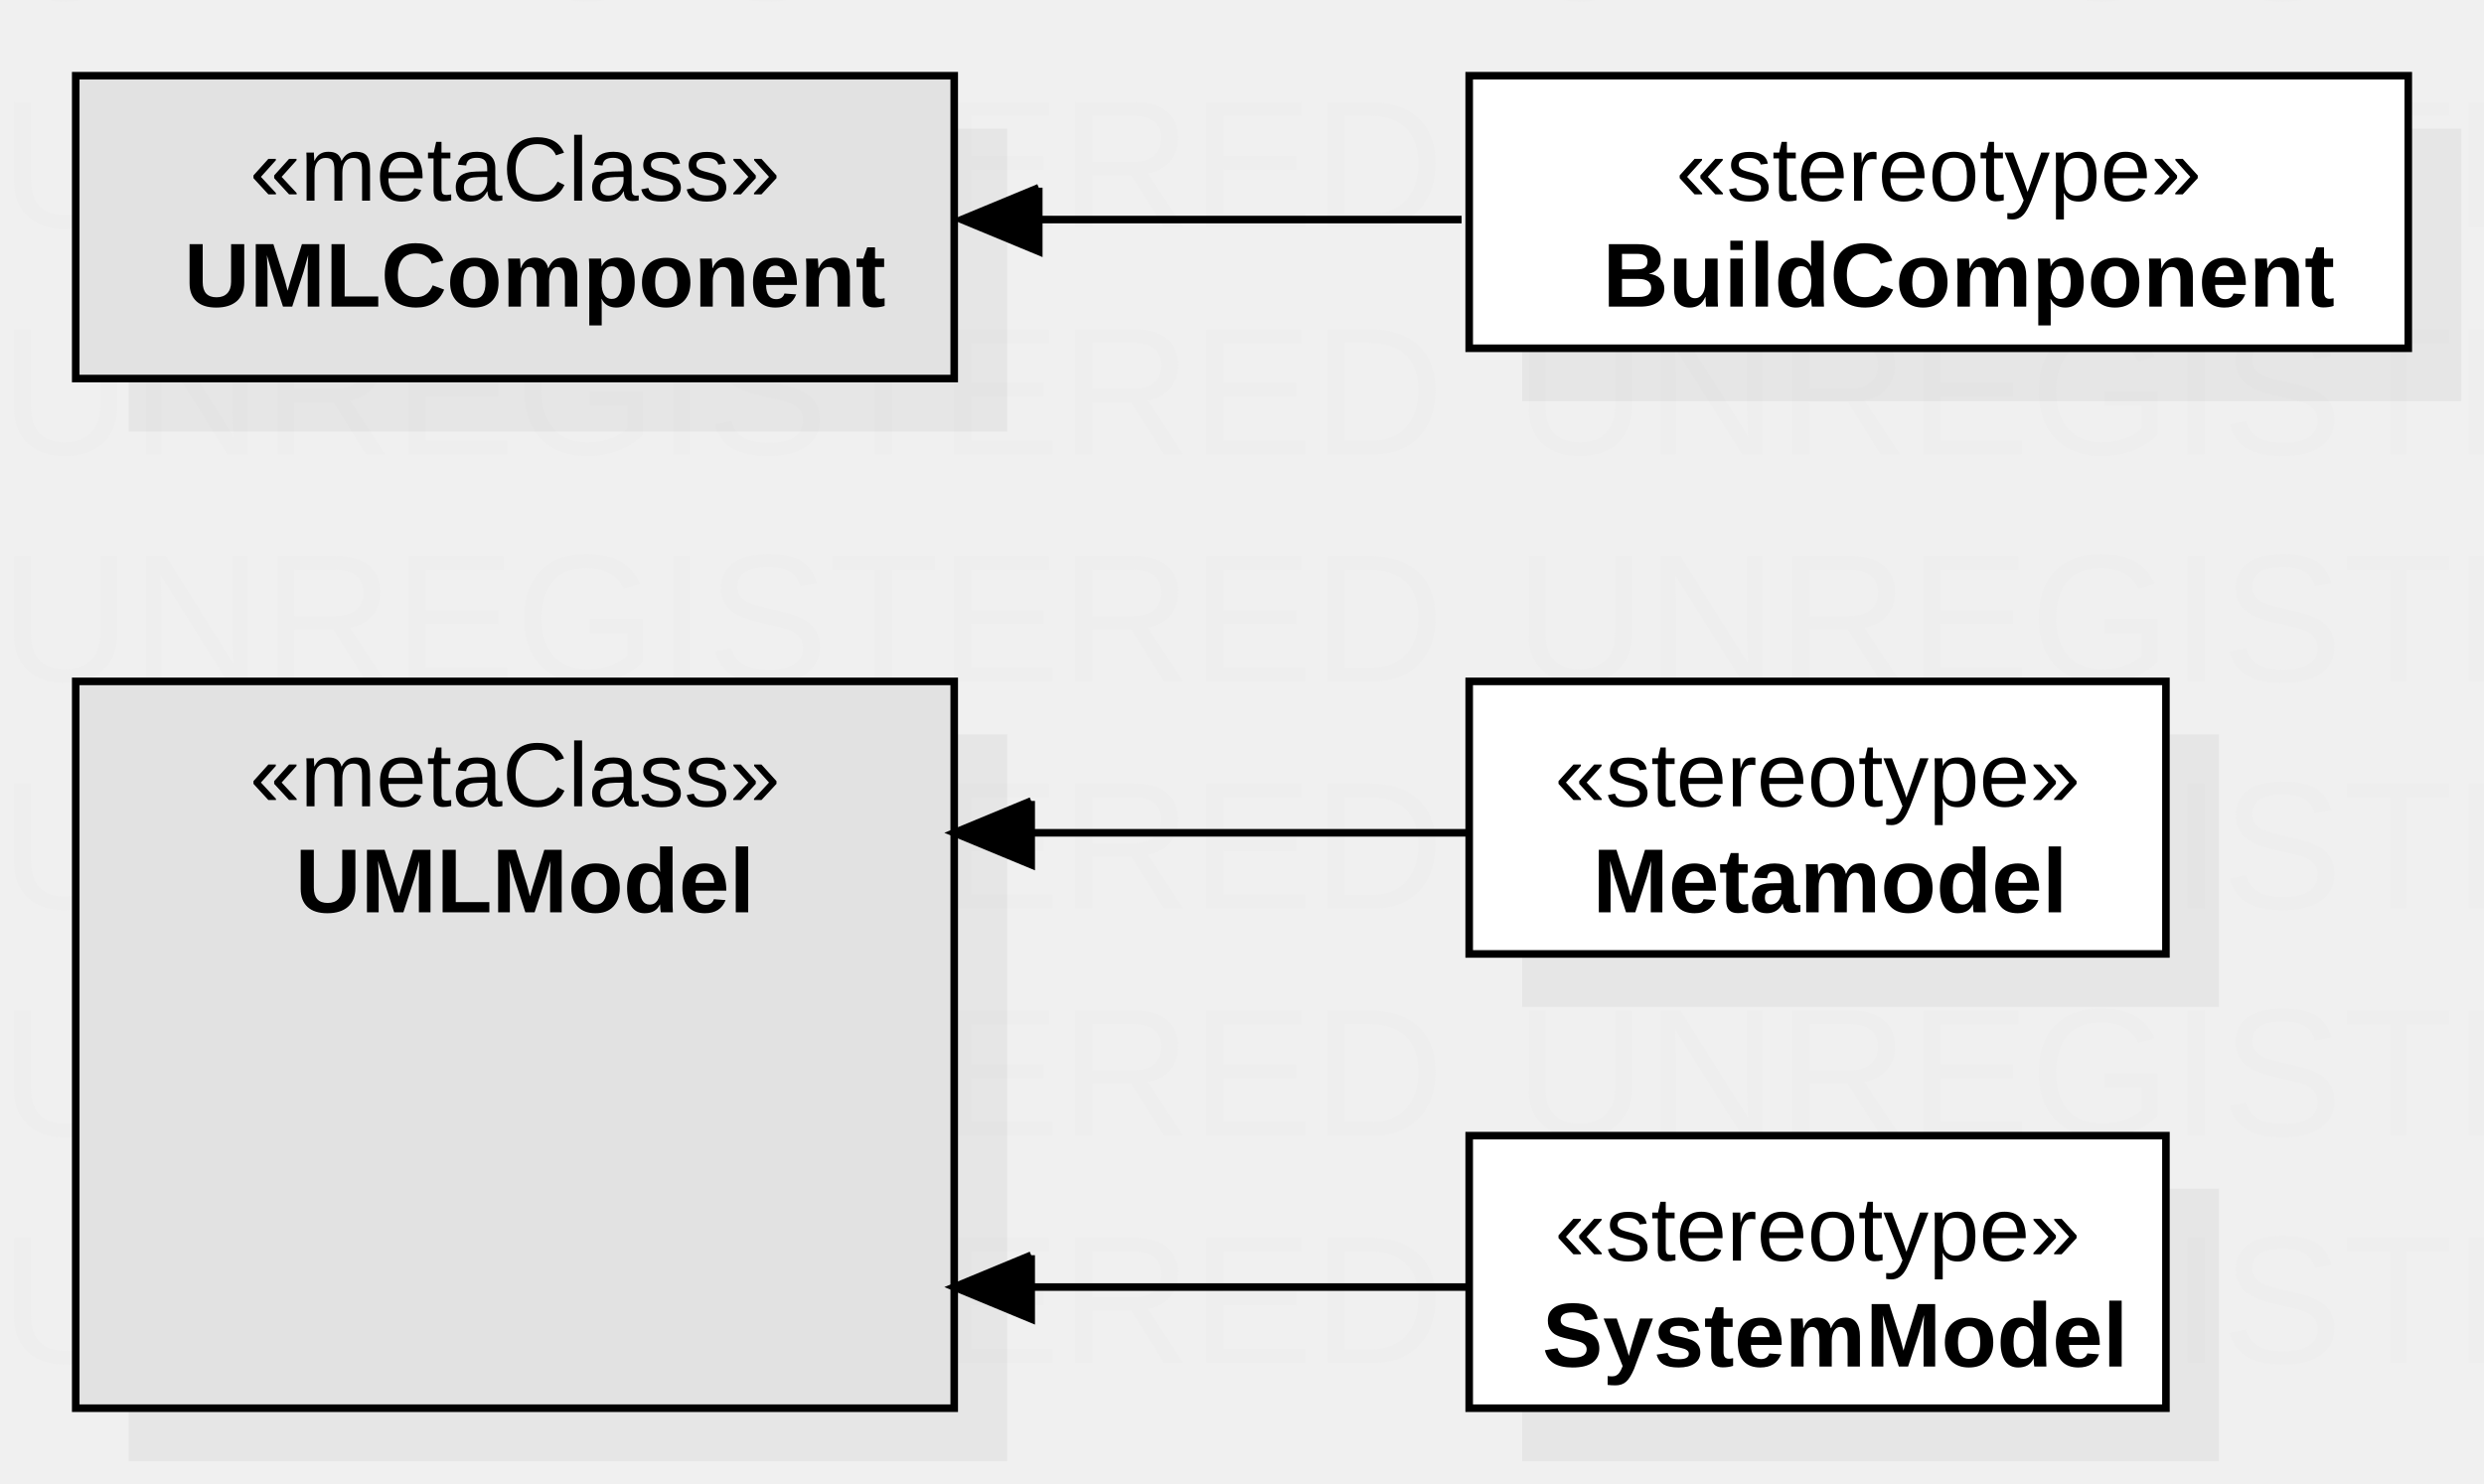
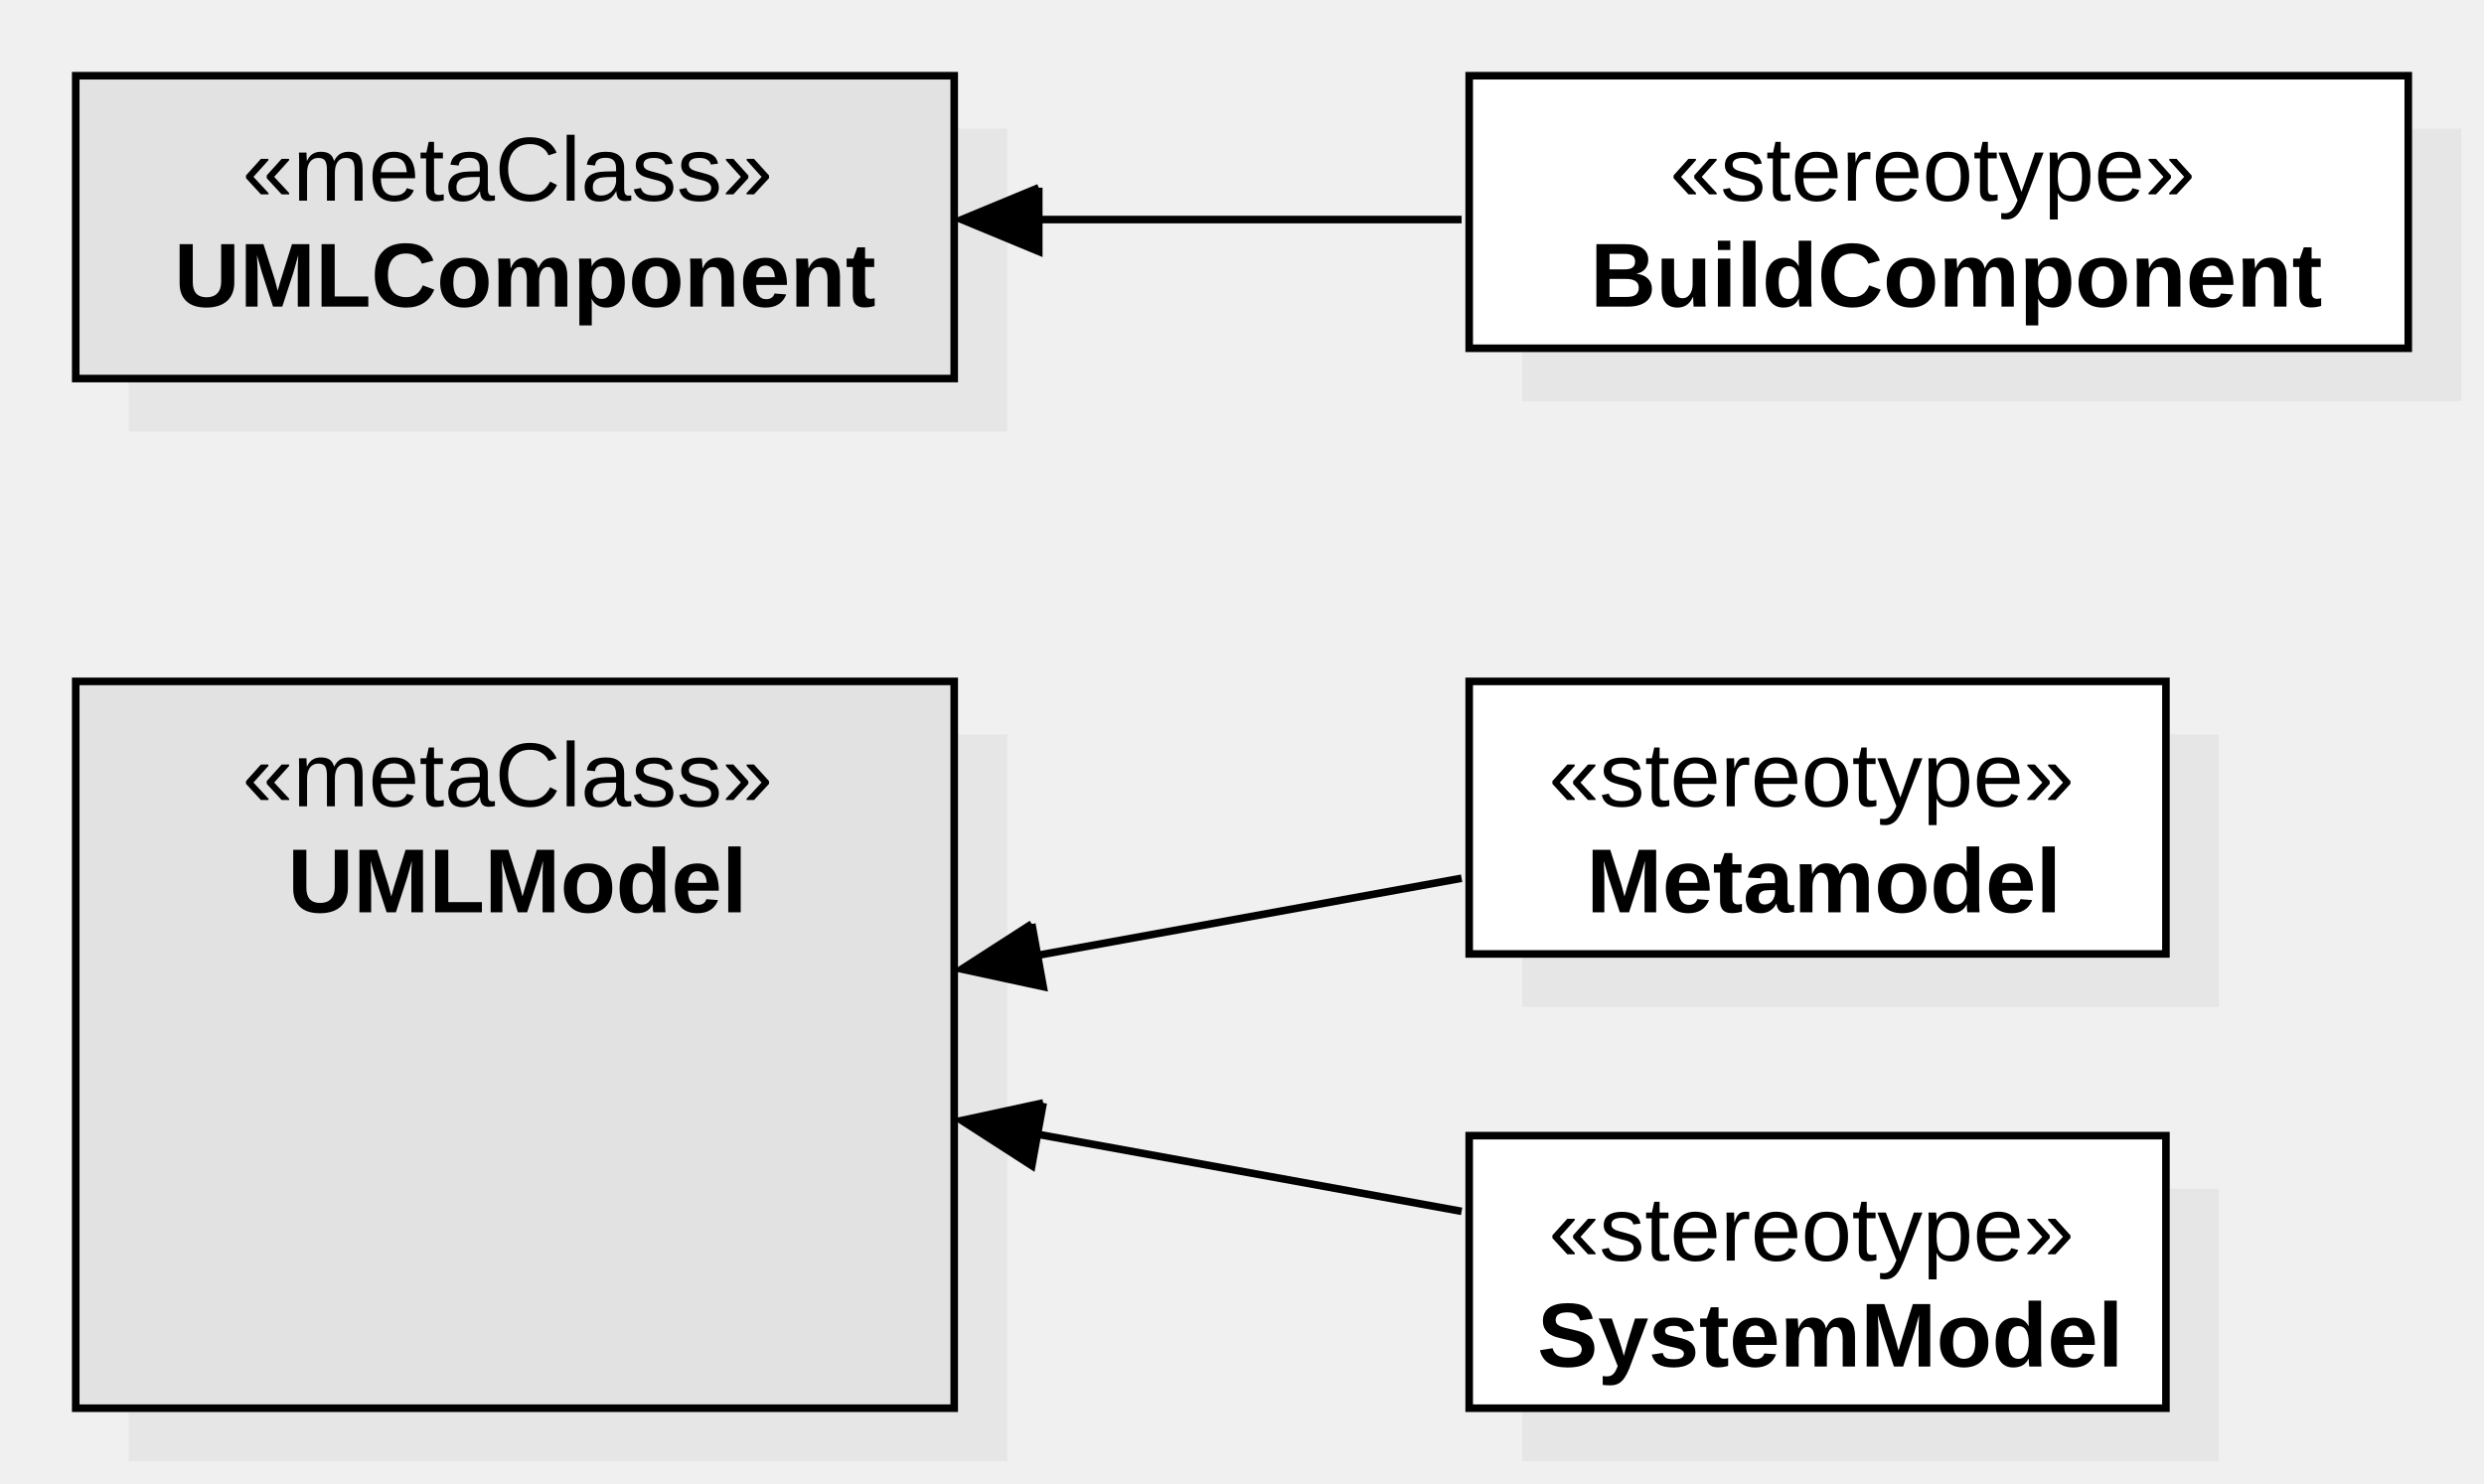
<svg xmlns="http://www.w3.org/2000/svg" version="1.1" width="328" height="196">
  <defs />
  <g>
-     <text fill="#eeeeee" stroke="none" font-family="Arial" font-size="24px" font-style="normal" font-weight="normal" text-decoration="none" x="0" y="0">UNREGISTERED</text>
-     <text fill="#eeeeee" stroke="none" font-family="Arial" font-size="24px" font-style="normal" font-weight="normal" text-decoration="none" x="0" y="30">UNREGISTERED</text>
-     <text fill="#eeeeee" stroke="none" font-family="Arial" font-size="24px" font-style="normal" font-weight="normal" text-decoration="none" x="0" y="60">UNREGISTERED</text>
-     <text fill="#eeeeee" stroke="none" font-family="Arial" font-size="24px" font-style="normal" font-weight="normal" text-decoration="none" x="0" y="90">UNREGISTERED</text>
-     <text fill="#eeeeee" stroke="none" font-family="Arial" font-size="24px" font-style="normal" font-weight="normal" text-decoration="none" x="0" y="120">UNREGISTERED</text>
-     <text fill="#eeeeee" stroke="none" font-family="Arial" font-size="24px" font-style="normal" font-weight="normal" text-decoration="none" x="0" y="150">UNREGISTERED</text>
-     <text fill="#eeeeee" stroke="none" font-family="Arial" font-size="24px" font-style="normal" font-weight="normal" text-decoration="none" x="0" y="180">UNREGISTERED</text>
-     <text fill="#eeeeee" stroke="none" font-family="Arial" font-size="24px" font-style="normal" font-weight="normal" text-decoration="none" x="200" y="0">UNREGISTERED</text>
-     <text fill="#eeeeee" stroke="none" font-family="Arial" font-size="24px" font-style="normal" font-weight="normal" text-decoration="none" x="200" y="30">UNREGISTERED</text>
-     <text fill="#eeeeee" stroke="none" font-family="Arial" font-size="24px" font-style="normal" font-weight="normal" text-decoration="none" x="200" y="60">UNREGISTERED</text>
-     <text fill="#eeeeee" stroke="none" font-family="Arial" font-size="24px" font-style="normal" font-weight="normal" text-decoration="none" x="200" y="90">UNREGISTERED</text>
-     <text fill="#eeeeee" stroke="none" font-family="Arial" font-size="24px" font-style="normal" font-weight="normal" text-decoration="none" x="200" y="120">UNREGISTERED</text>
-     <text fill="#eeeeee" stroke="none" font-family="Arial" font-size="24px" font-style="normal" font-weight="normal" text-decoration="none" x="200" y="150">UNREGISTERED</text>
-     <text fill="#eeeeee" stroke="none" font-family="Arial" font-size="24px" font-style="normal" font-weight="normal" text-decoration="none" x="200" y="180">UNREGISTERED</text>
    <g transform="translate(-30,-26) scale(1,1)">
      <rect fill="#C0C0C0" stroke="none" x="47" y="123" width="116" height="96" opacity="0.2" />
    </g>
    <g transform="translate(-30,-26) scale(1,1)">
      <rect fill="#e2e2e2" stroke="none" x="40" y="116" width="116" height="96" />
    </g>
    <g transform="translate(-30,-26) scale(1,1)">
      <path fill="none" stroke="#000000" d="M 40 116 L 156 116 L 156 212 L 40 212 L 40 116 Z Z" stroke-miterlimit="10" />
    </g>
    <g transform="translate(-30,-26) scale(1,1)">
      <g>
        <path fill="none" stroke="none" />
-         <text fill="#000000" stroke="none" font-family="Arial" font-size="12px" font-style="normal" font-weight="normal" text-decoration="none" x="62.984" y="132.5">«metaClass»</text>
+         <text fill="#000000" stroke="none" font-family="Arial" font-size="12px" font-style="normal" font-weight="normal" text-decoration="none" x="62" y="132.5">«metaClass»</text>
      </g>
    </g>
    <g transform="translate(-30,-26) scale(1,1)">
      <g>
        <path fill="none" stroke="none" />
-         <text fill="#000000" stroke="none" font-family="Arial" font-size="12px" font-style="normal" font-weight="bold" text-decoration="none" x="68.99" y="146.5">UMLModel</text>
+         <text fill="#000000" stroke="none" font-family="Arial" font-size="12px" font-style="normal" font-weight="bold" text-decoration="none" x="68" y="146.5">UMLModel</text>
      </g>
    </g>
    <g transform="translate(-30,-26) scale(1,1)">
      <rect fill="#C0C0C0" stroke="none" x="231" y="43" width="124" height="36" opacity="0.2" />
    </g>
    <g transform="translate(-30,-26) scale(1,1)">
      <rect fill="#ffffff" stroke="none" x="224" y="36" width="124" height="36" />
    </g>
    <g transform="translate(-30,-26) scale(1,1)">
      <path fill="none" stroke="#000000" d="M 224 36 L 348 36 L 348 72 L 224 72 L 224 36 Z Z" stroke-miterlimit="10" />
    </g>
    <g transform="translate(-30,-26) scale(1,1)">
      <g>
        <path fill="none" stroke="none" />
-         <text fill="#000000" stroke="none" font-family="Arial" font-size="12px" font-style="normal" font-weight="normal" text-decoration="none" x="251.31" y="52.5">«stereotype»</text>
+         <text fill="#000000" stroke="none" font-family="Arial" font-size="12px" font-style="normal" font-weight="normal" text-decoration="none" x="250.5" y="52.5">«stereotype»</text>
      </g>
    </g>
    <g transform="translate(-30,-26) scale(1,1)">
      <g>
        <path fill="none" stroke="none" />
-         <text fill="#000000" stroke="none" font-family="Arial" font-size="12px" font-style="normal" font-weight="bold" text-decoration="none" x="241.639" y="66.5">BuildComponent</text>
+         <text fill="#000000" stroke="none" font-family="Arial" font-size="12px" font-style="normal" font-weight="bold" text-decoration="none" x="240" y="66.5">BuildComponent</text>
      </g>
    </g>
    <g transform="translate(-30,-26) scale(1,1)">
      <rect fill="#C0C0C0" stroke="none" x="231" y="123" width="92" height="36" opacity="0.2" />
    </g>
    <g transform="translate(-30,-26) scale(1,1)">
      <rect fill="#ffffff" stroke="none" x="224" y="116" width="92" height="36" />
    </g>
    <g transform="translate(-30,-26) scale(1,1)">
      <path fill="none" stroke="#000000" d="M 224 116 L 316 116 L 316 152 L 224 152 L 224 116 Z Z" stroke-miterlimit="10" />
    </g>
    <g transform="translate(-30,-26) scale(1,1)">
      <g>
        <path fill="none" stroke="none" />
-         <text fill="#000000" stroke="none" font-family="Arial" font-size="12px" font-style="normal" font-weight="normal" text-decoration="none" x="235.31" y="132.5">«stereotype»</text>
+         <text fill="#000000" stroke="none" font-family="Arial" font-size="12px" font-style="normal" font-weight="normal" text-decoration="none" x="234.5" y="132.5">«stereotype»</text>
      </g>
    </g>
    <g transform="translate(-30,-26) scale(1,1)">
      <g>
        <path fill="none" stroke="none" />
-         <text fill="#000000" stroke="none" font-family="Arial" font-size="12px" font-style="normal" font-weight="bold" text-decoration="none" x="240.319" y="146.5">Metamodel</text>
+         <text fill="#000000" stroke="none" font-family="Arial" font-size="12px" font-style="normal" font-weight="bold" text-decoration="none" x="239.5" y="146.5">Metamodel</text>
      </g>
    </g>
    <g transform="translate(-30,-26) scale(1,1)">
      <rect fill="#C0C0C0" stroke="none" x="231" y="183" width="92" height="36" opacity="0.2" />
    </g>
    <g transform="translate(-30,-26) scale(1,1)">
      <rect fill="#ffffff" stroke="none" x="224" y="176" width="92" height="36" />
    </g>
    <g transform="translate(-30,-26) scale(1,1)">
      <path fill="none" stroke="#000000" d="M 224 176 L 316 176 L 316 212 L 224 212 L 224 176 Z Z" stroke-miterlimit="10" />
    </g>
    <g transform="translate(-30,-26) scale(1,1)">
      <g>
        <path fill="none" stroke="none" />
-         <text fill="#000000" stroke="none" font-family="Arial" font-size="12px" font-style="normal" font-weight="normal" text-decoration="none" x="235.31" y="192.5">«stereotype»</text>
+         <text fill="#000000" stroke="none" font-family="Arial" font-size="12px" font-style="normal" font-weight="normal" text-decoration="none" x="234.5" y="192.5">«stereotype»</text>
      </g>
    </g>
    <g transform="translate(-30,-26) scale(1,1)">
      <g>
        <path fill="none" stroke="none" />
-         <text fill="#000000" stroke="none" font-family="Arial" font-size="12px" font-style="normal" font-weight="bold" text-decoration="none" x="233.654" y="206.5">SystemModel</text>
+         <text fill="#000000" stroke="none" font-family="Arial" font-size="12px" font-style="normal" font-weight="bold" text-decoration="none" x="233" y="206.5">SystemModel</text>
      </g>
    </g>
    <g transform="translate(-30,-26) scale(1,1)">
-       <path fill="none" stroke="#000000" d="M 224 136 L 156 136" stroke-miterlimit="10" />
+       <path fill="none" stroke="#000000" d="M 223 142 L 157 154" stroke-miterlimit="10" />
    </g>
    <g transform="translate(-30,-26) scale(1,1)">
-       <path fill="#000000" stroke="none" d="M 166.163 131.79 L 156 136 L 166.163 140.21" />
+       <path fill="#000000" stroke="none" d="M 166.246 148.04 L 157 154 L 167.752 156.324" />
    </g>
    <g transform="translate(-30,-26) scale(1,1)">
-       <path fill="none" stroke="#000000" d="M 166.163 131.79 L 156 136 L 166.163 140.21 L 166.163 131.79" stroke-miterlimit="10" />
+       <path fill="none" stroke="#000000" d="M 166.246 148.04 L 157 154 L 167.752 156.324 L 166.246 148.04" stroke-miterlimit="10" />
    </g>
    <g transform="translate(-30,-26) scale(1,1)">
-       <path fill="none" stroke="#000000" d="M 224 196 L 156 196" stroke-miterlimit="10" />
+       <path fill="none" stroke="#000000" d="M 223 186 L 157 174" stroke-miterlimit="10" />
    </g>
    <g transform="translate(-30,-26) scale(1,1)">
-       <path fill="#000000" stroke="none" d="M 166.163 191.79 L 156 196 L 166.163 200.21" />
+       <path fill="#000000" stroke="none" d="M 167.752 171.676 L 157 174 L 166.246 179.96" />
    </g>
    <g transform="translate(-30,-26) scale(1,1)">
-       <path fill="none" stroke="#000000" d="M 166.163 191.79 L 156 196 L 166.163 200.21 L 166.163 191.79" stroke-miterlimit="10" />
+       <path fill="none" stroke="#000000" d="M 167.752 171.676 L 157 174 L 166.246 179.96 L 167.752 171.676" stroke-miterlimit="10" />
    </g>
    <g transform="translate(-30,-26) scale(1,1)">
      <rect fill="#C0C0C0" stroke="none" x="47" y="43" width="116" height="40" opacity="0.2" />
    </g>
    <g transform="translate(-30,-26) scale(1,1)">
      <rect fill="#e2e2e2" stroke="none" x="40" y="36" width="116" height="40" />
    </g>
    <g transform="translate(-30,-26) scale(1,1)">
      <path fill="none" stroke="#000000" d="M 40 36 L 156 36 L 156 76 L 40 76 L 40 36 Z Z" stroke-miterlimit="10" />
    </g>
    <g transform="translate(-30,-26) scale(1,1)">
      <g>
        <path fill="none" stroke="none" />
-         <text fill="#000000" stroke="none" font-family="Arial" font-size="12px" font-style="normal" font-weight="normal" text-decoration="none" x="62.984" y="52.5">«metaClass»</text>
+         <text fill="#000000" stroke="none" font-family="Arial" font-size="12px" font-style="normal" font-weight="normal" text-decoration="none" x="62" y="52.5">«metaClass»</text>
      </g>
    </g>
    <g transform="translate(-30,-26) scale(1,1)">
      <g>
        <path fill="none" stroke="none" />
-         <text fill="#000000" stroke="none" font-family="Arial" font-size="12px" font-style="normal" font-weight="bold" text-decoration="none" x="54.312" y="66.5">UMLComponent</text>
+         <text fill="#000000" stroke="none" font-family="Arial" font-size="12px" font-style="normal" font-weight="bold" text-decoration="none" x="53" y="66.5">UMLComponent</text>
      </g>
    </g>
    <g transform="translate(-30,-26) scale(1,1)">
      <path fill="none" stroke="#000000" d="M 223 55 L 157 55" stroke-miterlimit="10" />
    </g>
    <g transform="translate(-30,-26) scale(1,1)">
      <path fill="#000000" stroke="none" d="M 167.163 50.79 L 157 55 L 167.163 59.21" />
    </g>
    <g transform="translate(-30,-26) scale(1,1)">
      <path fill="none" stroke="#000000" d="M 167.163 50.79 L 157 55 L 167.163 59.21 L 167.163 50.79" stroke-miterlimit="10" />
    </g>
  </g>
</svg>
